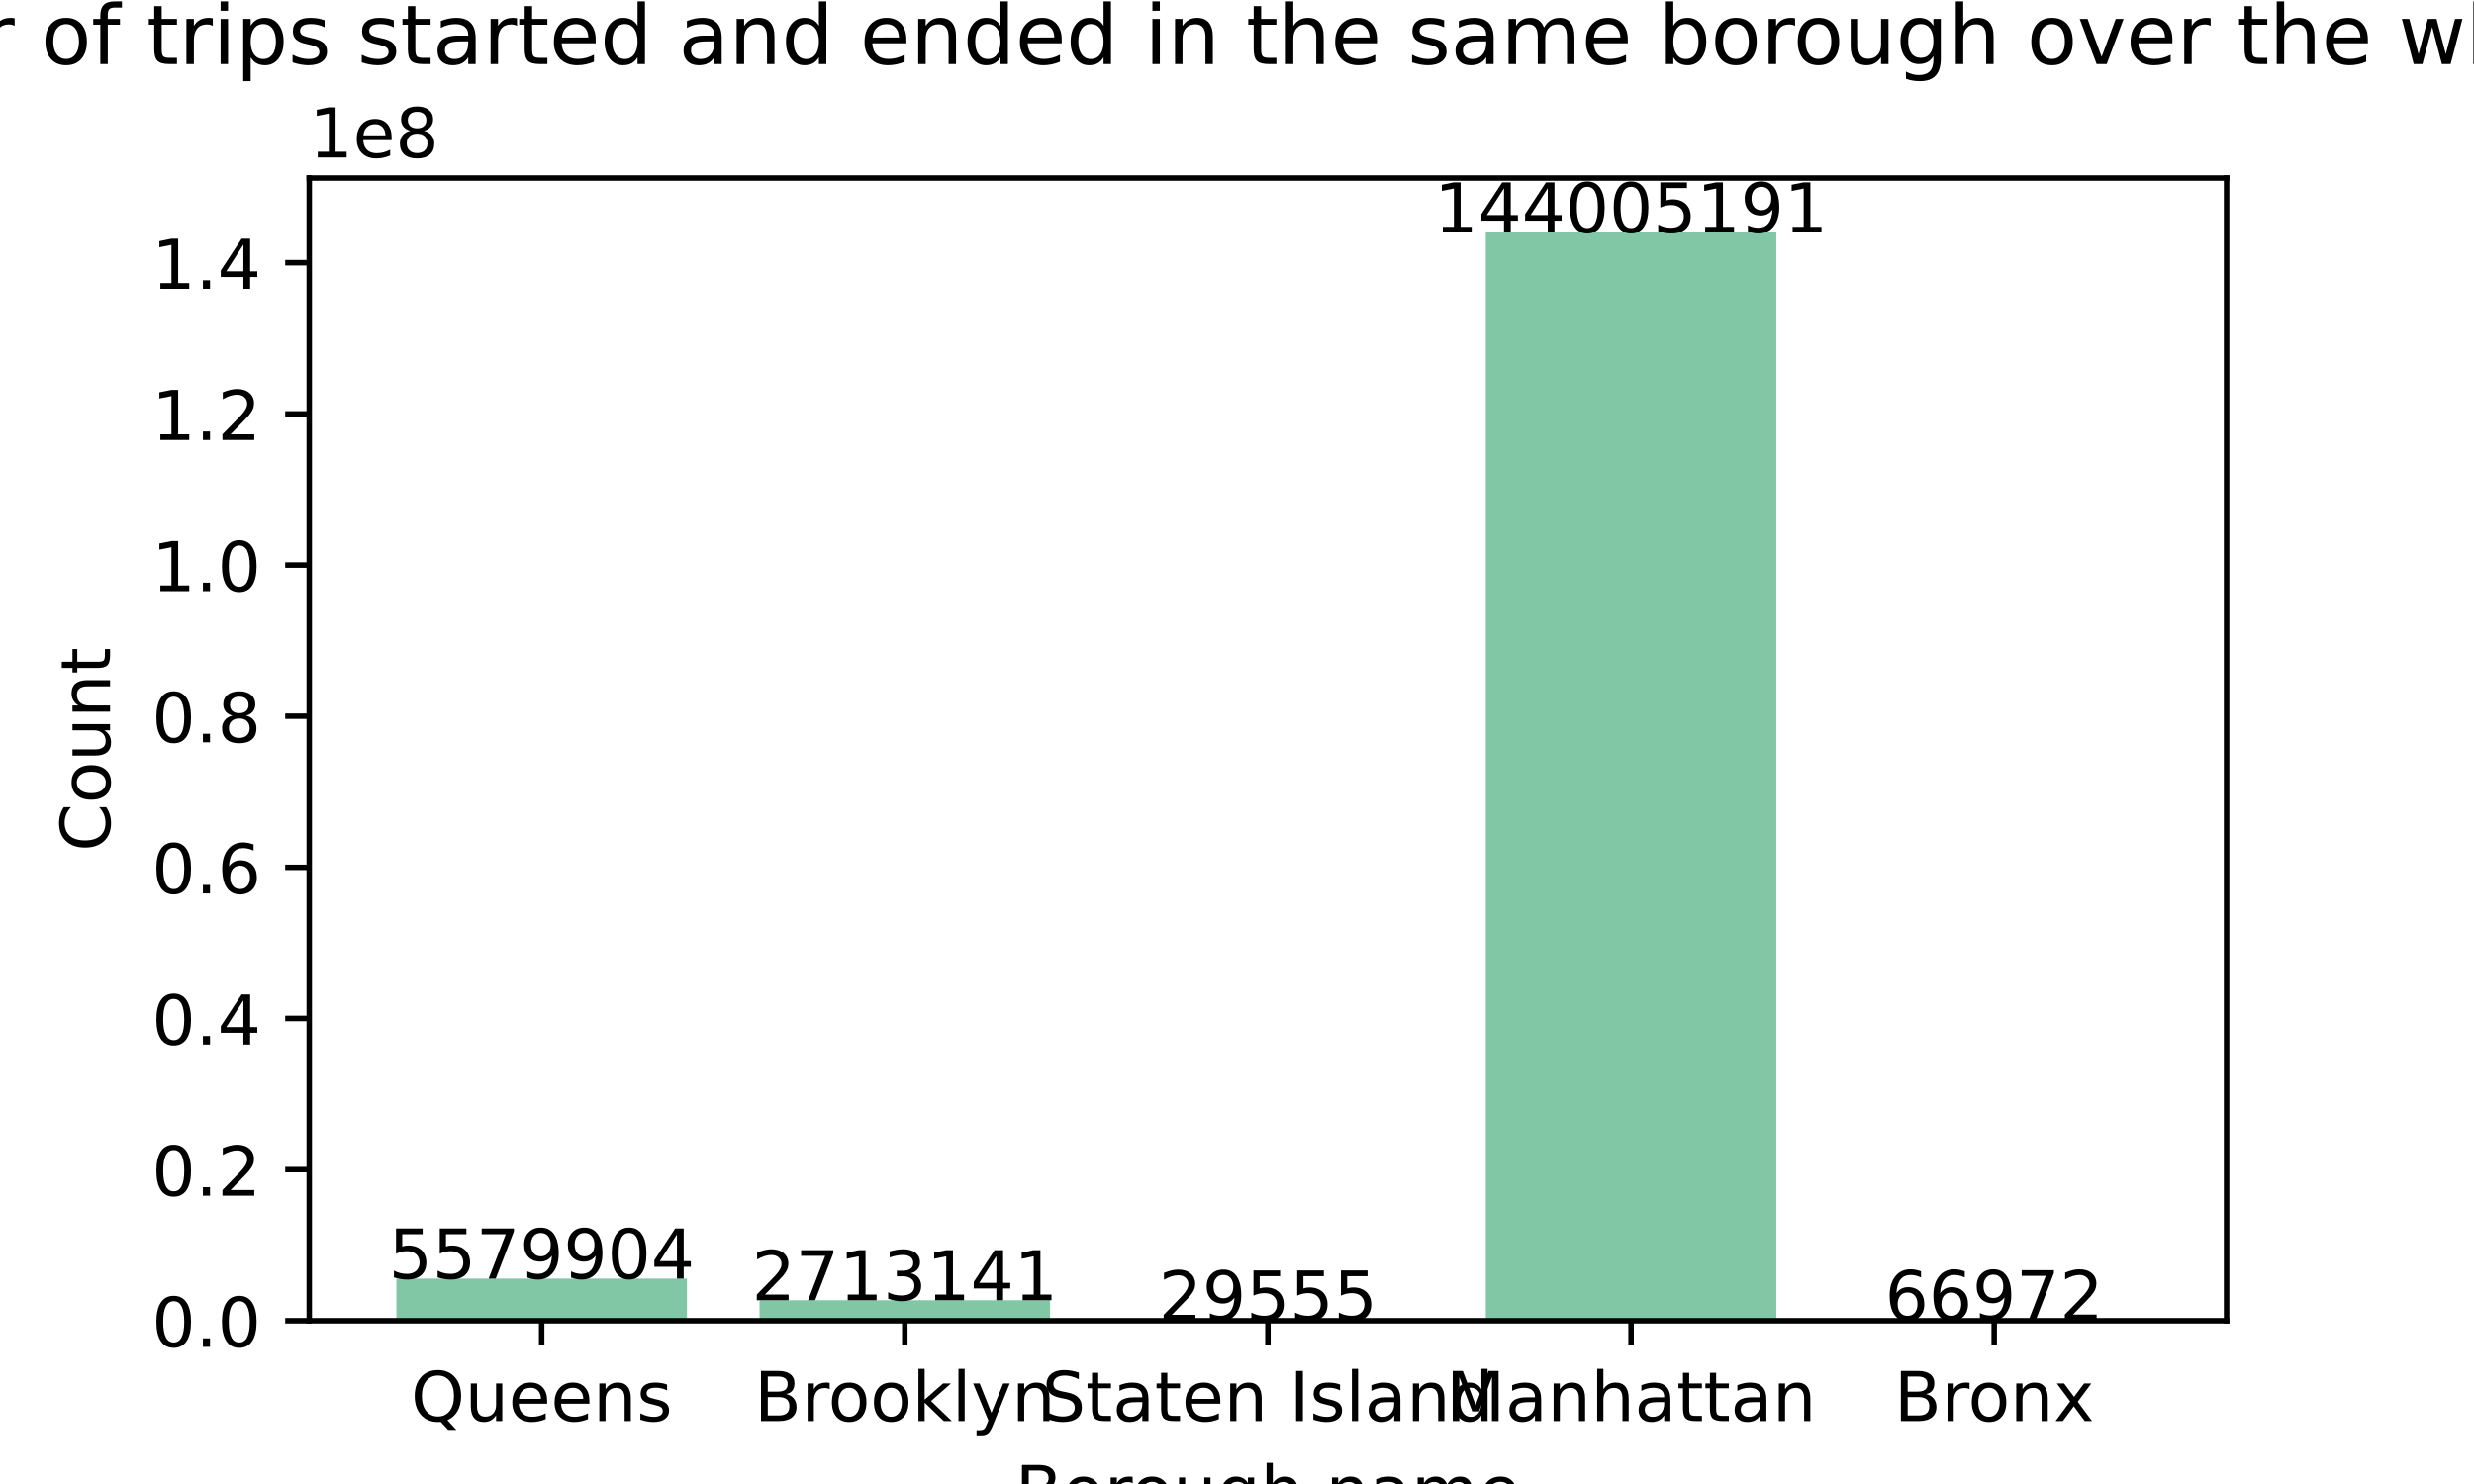
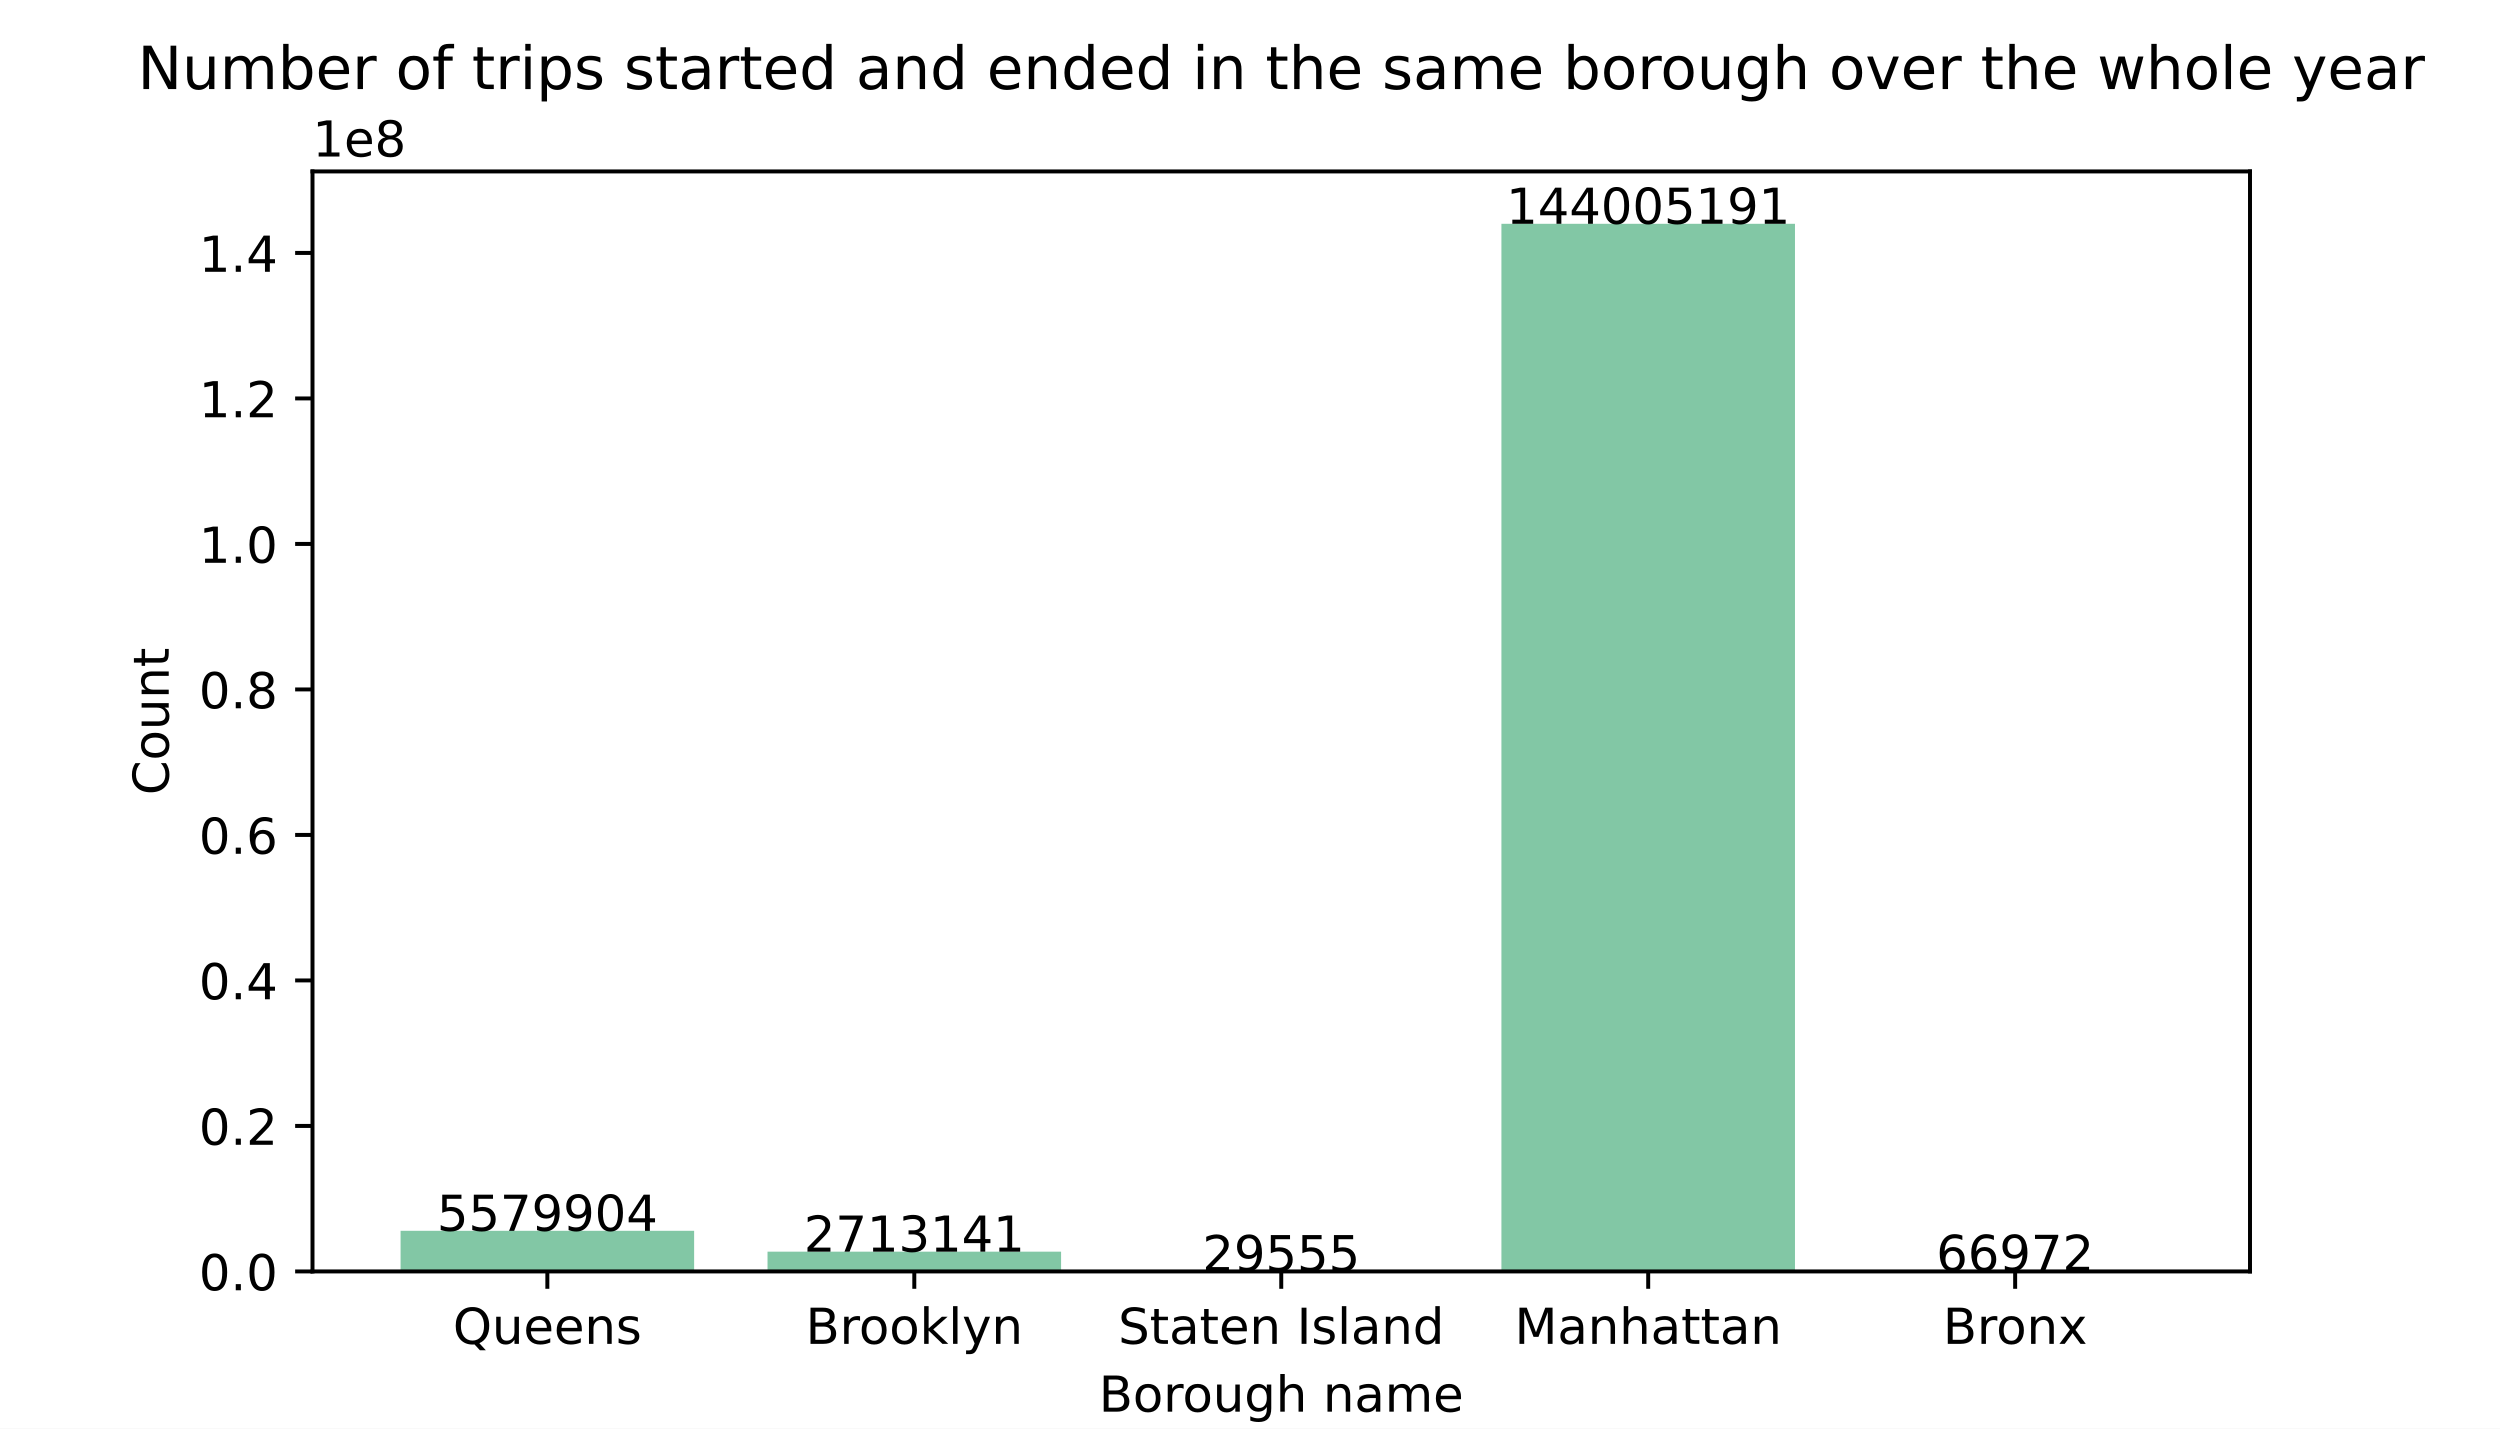
- <svg xmlns="http://www.w3.org/2000/svg" xmlns:xlink="http://www.w3.org/1999/xlink" width="360pt" height="216pt" viewBox="0 0 360 216" version="1.1">
+ <svg xmlns="http://www.w3.org/2000/svg" xmlns:xlink="http://www.w3.org/1999/xlink" width="504pt" height="288pt" viewBox="0 0 504 288" version="1.1">
  <defs>
    <style type="text/css">*{stroke-linejoin: round; stroke-linecap: butt}</style>
  </defs>
  <g id="figure_1">
    <g id="patch_1">
-       <path d="M 0 216  L 360 216  L 360 0  L 0 0  z " style="fill: #ffffff" />
+       <path d="M 0 288  L 504 288  L 504 0  L 0 0  z " style="fill: #ffffff" />
    </g>
    <g id="axes_1">
      <g id="patch_2">
-         <path d="M 45 192.24  L 324 192.24  L 324 25.92  L 45 25.92  z " style="fill: #ffffff" />
+         <path d="M 63 256.32  L 453.6 256.32  L 453.6 34.56  L 63 34.56  z " style="fill: #ffffff" />
      </g>
      <g id="patch_3">
-         <path d="M 57.682 192.24  L 99.955 192.24  L 99.955 186.102  L 57.682 186.102  z " clip-path="url(#pc50ab2773c)" style="fill: #82c7a5" />
+         <path d="M 80.755 256.32  L 139.936 256.32  L 139.936 248.136  L 80.755 248.136  z " clip-path="url(#p96ae7c8e3f)" style="fill: #82c7a5" />
      </g>
      <g id="patch_4">
-         <path d="M 110.523 192.24  L 152.795 192.24  L 152.795 189.256  L 110.523 189.256  z " clip-path="url(#pc50ab2773c)" style="fill: #82c7a5" />
+         <path d="M 154.732 256.32  L 213.914 256.32  L 213.914 252.341  L 154.732 252.341  z " clip-path="url(#p96ae7c8e3f)" style="fill: #82c7a5" />
      </g>
      <g id="patch_5">
-         <path d="M 163.364 192.24  L 205.636 192.24  L 205.636 192.207  L 163.364 192.207  z " clip-path="url(#pc50ab2773c)" style="fill: #82c7a5" />
+         <path d="M 228.709 256.32  L 287.891 256.32  L 287.891 256.277  L 228.709 256.277  z " clip-path="url(#p96ae7c8e3f)" style="fill: #82c7a5" />
      </g>
      <g id="patch_6">
-         <path d="M 216.205 192.24  L 258.477 192.24  L 258.477 33.84  L 216.205 33.84  z " clip-path="url(#pc50ab2773c)" style="fill: #82c7a5" />
+         <path d="M 302.686 256.32  L 361.868 256.32  L 361.868 45.12  L 302.686 45.12  z " clip-path="url(#p96ae7c8e3f)" style="fill: #82c7a5" />
      </g>
      <g id="patch_7">
-         <path d="M 269.045 192.24  L 311.318 192.24  L 311.318 192.166  L 269.045 192.166  z " clip-path="url(#pc50ab2773c)" style="fill: #82c7a5" />
+         <path d="M 376.664 256.32  L 435.845 256.32  L 435.845 256.222  L 376.664 256.222  z " clip-path="url(#p96ae7c8e3f)" style="fill: #82c7a5" />
      </g>
      <g id="matplotlib.axis_1">
        <g id="xtick_1">
          <g id="line2d_1">
            <defs>
-               <path id="mfd986c9c0a" d="M 0 0  L 0 3.5  " style="stroke: #000000; stroke-width: 0.8" />
+               <path id="m3a4cd427a6" d="M 0 0  L 0 3.5  " style="stroke: #000000; stroke-width: 0.8" />
            </defs>
            <g>
-               <use xlink:href="#mfd986c9c0a" x="78.818" y="192.24" style="stroke: #000000; stroke-width: 0.8" />
+               <use xlink:href="#m3a4cd427a6" x="110.345" y="256.32" style="stroke: #000000; stroke-width: 0.8" />
            </g>
          </g>
          <g id="text_1">
-             <g transform="translate(59.78693 206.8384) scale(0.1 -0.1)">
+             <g transform="translate(91.31421 270.9184) scale(0.1 -0.1)">
              <defs>
                <path id="DejaVuSans-51" d="M 2522 4238  Q 1834 4238 1429 3725  Q 1025 3213 1025 2328  Q 1025 1447 1429 934  Q 1834 422 2522 422  Q 3209 422 3611 934  Q 4013 1447 4013 2328  Q 4013 3213 3611 3725  Q 3209 4238 2522 4238  z M 3406 84  L 4238 -825  L 3475 -825  L 2784 -78  Q 2681 -84 2626 -87  Q 2572 -91 2522 -91  Q 1538 -91 948 567  Q 359 1225 359 2328  Q 359 3434 948 4092  Q 1538 4750 2522 4750  Q 3503 4750 4090 4092  Q 4678 3434 4678 2328  Q 4678 1516 4351 937  Q 4025 359 3406 84  z " transform="scale(0.015625)" />
                <path id="DejaVuSans-75" d="M 544 1381  L 544 3500  L 1119 3500  L 1119 1403  Q 1119 906 1312 657  Q 1506 409 1894 409  Q 2359 409 2629 706  Q 2900 1003 2900 1516  L 2900 3500  L 3475 3500  L 3475 0  L 2900 0  L 2900 538  Q 2691 219 2414 64  Q 2138 -91 1772 -91  Q 1169 -91 856 284  Q 544 659 544 1381  z M 1991 3584  L 1991 3584  z " transform="scale(0.015625)" />
                <path id="DejaVuSans-65" d="M 3597 1894  L 3597 1613  L 953 1613  Q 991 1019 1311 708  Q 1631 397 2203 397  Q 2534 397 2845 478  Q 3156 559 3463 722  L 3463 178  Q 3153 47 2828 -22  Q 2503 -91 2169 -91  Q 1331 -91 842 396  Q 353 884 353 1716  Q 353 2575 817 3079  Q 1281 3584 2069 3584  Q 2775 3584 3186 3129  Q 3597 2675 3597 1894  z M 3022 2063  Q 3016 2534 2758 2815  Q 2500 3097 2075 3097  Q 1594 3097 1305 2825  Q 1016 2553 972 2059  L 3022 2063  z " transform="scale(0.015625)" />
                <path id="DejaVuSans-6e" d="M 3513 2113  L 3513 0  L 2938 0  L 2938 2094  Q 2938 2591 2744 2837  Q 2550 3084 2163 3084  Q 1697 3084 1428 2787  Q 1159 2491 1159 1978  L 1159 0  L 581 0  L 581 3500  L 1159 3500  L 1159 2956  Q 1366 3272 1645 3428  Q 1925 3584 2291 3584  Q 2894 3584 3203 3211  Q 3513 2838 3513 2113  z " transform="scale(0.015625)" />
                <path id="DejaVuSans-73" d="M 2834 3397  L 2834 2853  Q 2591 2978 2328 3040  Q 2066 3103 1784 3103  Q 1356 3103 1142 2972  Q 928 2841 928 2578  Q 928 2378 1081 2264  Q 1234 2150 1697 2047  L 1894 2003  Q 2506 1872 2764 1633  Q 3022 1394 3022 966  Q 3022 478 2636 193  Q 2250 -91 1575 -91  Q 1294 -91 989 -36  Q 684 19 347 128  L 347 722  Q 666 556 975 473  Q 1284 391 1588 391  Q 1994 391 2212 530  Q 2431 669 2431 922  Q 2431 1156 2273 1281  Q 2116 1406 1581 1522  L 1381 1569  Q 847 1681 609 1914  Q 372 2147 372 2553  Q 372 3047 722 3315  Q 1072 3584 1716 3584  Q 2034 3584 2315 3537  Q 2597 3491 2834 3397  z " transform="scale(0.015625)" />
              </defs>
              <use xlink:href="#DejaVuSans-51" />
              <use xlink:href="#DejaVuSans-75" x="78.711" />
              <use xlink:href="#DejaVuSans-65" x="142.09" />
              <use xlink:href="#DejaVuSans-65" x="203.613" />
              <use xlink:href="#DejaVuSans-6e" x="265.137" />
              <use xlink:href="#DejaVuSans-73" x="328.516" />
            </g>
          </g>
        </g>
        <g id="xtick_2">
          <g id="line2d_2">
            <g>
-               <use xlink:href="#mfd986c9c0a" x="131.659" y="192.24" style="stroke: #000000; stroke-width: 0.8" />
+               <use xlink:href="#m3a4cd427a6" x="184.323" y="256.32" style="stroke: #000000; stroke-width: 0.8" />
            </g>
          </g>
          <g id="text_2">
-             <g transform="translate(109.7544 206.8384) scale(0.1 -0.1)">
+             <g transform="translate(162.418 270.9184) scale(0.1 -0.1)">
              <defs>
                <path id="DejaVuSans-42" d="M 1259 2228  L 1259 519  L 2272 519  Q 2781 519 3026 730  Q 3272 941 3272 1375  Q 3272 1813 3026 2020  Q 2781 2228 2272 2228  L 1259 2228  z M 1259 4147  L 1259 2741  L 2194 2741  Q 2656 2741 2882 2914  Q 3109 3088 3109 3444  Q 3109 3797 2882 3972  Q 2656 4147 2194 4147  L 1259 4147  z M 628 4666  L 2241 4666  Q 2963 4666 3353 4366  Q 3744 4066 3744 3513  Q 3744 3084 3544 2831  Q 3344 2578 2956 2516  Q 3422 2416 3680 2098  Q 3938 1781 3938 1306  Q 3938 681 3513 340  Q 3088 0 2303 0  L 628 0  L 628 4666  z " transform="scale(0.015625)" />
                <path id="DejaVuSans-72" d="M 2631 2963  Q 2534 3019 2420 3045  Q 2306 3072 2169 3072  Q 1681 3072 1420 2755  Q 1159 2438 1159 1844  L 1159 0  L 581 0  L 581 3500  L 1159 3500  L 1159 2956  Q 1341 3275 1631 3429  Q 1922 3584 2338 3584  Q 2397 3584 2469 3576  Q 2541 3569 2628 3553  L 2631 2963  z " transform="scale(0.015625)" />
                <path id="DejaVuSans-6f" d="M 1959 3097  Q 1497 3097 1228 2736  Q 959 2375 959 1747  Q 959 1119 1226 758  Q 1494 397 1959 397  Q 2419 397 2687 759  Q 2956 1122 2956 1747  Q 2956 2369 2687 2733  Q 2419 3097 1959 3097  z M 1959 3584  Q 2709 3584 3137 3096  Q 3566 2609 3566 1747  Q 3566 888 3137 398  Q 2709 -91 1959 -91  Q 1206 -91 779 398  Q 353 888 353 1747  Q 353 2609 779 3096  Q 1206 3584 1959 3584  z " transform="scale(0.015625)" />
                <path id="DejaVuSans-6b" d="M 581 4863  L 1159 4863  L 1159 1991  L 2875 3500  L 3609 3500  L 1753 1863  L 3688 0  L 2938 0  L 1159 1709  L 1159 0  L 581 0  L 581 4863  z " transform="scale(0.015625)" />
                <path id="DejaVuSans-6c" d="M 603 4863  L 1178 4863  L 1178 0  L 603 0  L 603 4863  z " transform="scale(0.015625)" />
                <path id="DejaVuSans-79" d="M 2059 -325  Q 1816 -950 1584 -1140  Q 1353 -1331 966 -1331  L 506 -1331  L 506 -850  L 844 -850  Q 1081 -850 1212 -737  Q 1344 -625 1503 -206  L 1606 56  L 191 3500  L 800 3500  L 1894 763  L 2988 3500  L 3597 3500  L 2059 -325  z " transform="scale(0.015625)" />
              </defs>
              <use xlink:href="#DejaVuSans-42" />
              <use xlink:href="#DejaVuSans-72" x="68.604" />
              <use xlink:href="#DejaVuSans-6f" x="107.467" />
              <use xlink:href="#DejaVuSans-6f" x="168.648" />
              <use xlink:href="#DejaVuSans-6b" x="229.83" />
              <use xlink:href="#DejaVuSans-6c" x="287.74" />
              <use xlink:href="#DejaVuSans-79" x="315.523" />
              <use xlink:href="#DejaVuSans-6e" x="374.703" />
            </g>
          </g>
        </g>
        <g id="xtick_3">
          <g id="line2d_3">
            <g>
-               <use xlink:href="#mfd986c9c0a" x="184.5" y="192.24" style="stroke: #000000; stroke-width: 0.8" />
+               <use xlink:href="#m3a4cd427a6" x="258.3" y="256.32" style="stroke: #000000; stroke-width: 0.8" />
            </g>
          </g>
          <g id="text_3">
-             <g transform="translate(151.6312 206.8384) scale(0.1 -0.1)">
+             <g transform="translate(225.4313 270.9184) scale(0.1 -0.1)">
              <defs>
                <path id="DejaVuSans-53" d="M 3425 4513  L 3425 3897  Q 3066 4069 2747 4153  Q 2428 4238 2131 4238  Q 1616 4238 1336 4038  Q 1056 3838 1056 3469  Q 1056 3159 1242 3001  Q 1428 2844 1947 2747  L 2328 2669  Q 3034 2534 3370 2195  Q 3706 1856 3706 1288  Q 3706 609 3251 259  Q 2797 -91 1919 -91  Q 1588 -91 1214 -16  Q 841 59 441 206  L 441 856  Q 825 641 1194 531  Q 1563 422 1919 422  Q 2459 422 2753 634  Q 3047 847 3047 1241  Q 3047 1584 2836 1778  Q 2625 1972 2144 2069  L 1759 2144  Q 1053 2284 737 2584  Q 422 2884 422 3419  Q 422 4038 858 4394  Q 1294 4750 2059 4750  Q 2388 4750 2728 4690  Q 3069 4631 3425 4513  z " transform="scale(0.015625)" />
                <path id="DejaVuSans-74" d="M 1172 4494  L 1172 3500  L 2356 3500  L 2356 3053  L 1172 3053  L 1172 1153  Q 1172 725 1289 603  Q 1406 481 1766 481  L 2356 481  L 2356 0  L 1766 0  Q 1100 0 847 248  Q 594 497 594 1153  L 594 3053  L 172 3053  L 172 3500  L 594 3500  L 594 4494  L 1172 4494  z " transform="scale(0.015625)" />
                <path id="DejaVuSans-61" d="M 2194 1759  Q 1497 1759 1228 1600  Q 959 1441 959 1056  Q 959 750 1161 570  Q 1363 391 1709 391  Q 2188 391 2477 730  Q 2766 1069 2766 1631  L 2766 1759  L 2194 1759  z M 3341 1997  L 3341 0  L 2766 0  L 2766 531  Q 2569 213 2275 61  Q 1981 -91 1556 -91  Q 1019 -91 701 211  Q 384 513 384 1019  Q 384 1609 779 1909  Q 1175 2209 1959 2209  L 2766 2209  L 2766 2266  Q 2766 2663 2505 2880  Q 2244 3097 1772 3097  Q 1472 3097 1187 3025  Q 903 2953 641 2809  L 641 3341  Q 956 3463 1253 3523  Q 1550 3584 1831 3584  Q 2591 3584 2966 3190  Q 3341 2797 3341 1997  z " transform="scale(0.015625)" />
                <path id="DejaVuSans-20" transform="scale(0.015625)" />
                <path id="DejaVuSans-49" d="M 628 4666  L 1259 4666  L 1259 0  L 628 0  L 628 4666  z " transform="scale(0.015625)" />
                <path id="DejaVuSans-64" d="M 2906 2969  L 2906 4863  L 3481 4863  L 3481 0  L 2906 0  L 2906 525  Q 2725 213 2448 61  Q 2172 -91 1784 -91  Q 1150 -91 751 415  Q 353 922 353 1747  Q 353 2572 751 3078  Q 1150 3584 1784 3584  Q 2172 3584 2448 3432  Q 2725 3281 2906 2969  z M 947 1747  Q 947 1113 1208 752  Q 1469 391 1925 391  Q 2381 391 2643 752  Q 2906 1113 2906 1747  Q 2906 2381 2643 2742  Q 2381 3103 1925 3103  Q 1469 3103 1208 2742  Q 947 2381 947 1747  z " transform="scale(0.015625)" />
              </defs>
              <use xlink:href="#DejaVuSans-53" />
              <use xlink:href="#DejaVuSans-74" x="63.477" />
              <use xlink:href="#DejaVuSans-61" x="102.686" />
              <use xlink:href="#DejaVuSans-74" x="163.965" />
              <use xlink:href="#DejaVuSans-65" x="203.174" />
              <use xlink:href="#DejaVuSans-6e" x="264.697" />
              <use xlink:href="#DejaVuSans-20" x="328.076" />
              <use xlink:href="#DejaVuSans-49" x="359.863" />
              <use xlink:href="#DejaVuSans-73" x="389.355" />
              <use xlink:href="#DejaVuSans-6c" x="441.455" />
              <use xlink:href="#DejaVuSans-61" x="469.238" />
              <use xlink:href="#DejaVuSans-6e" x="530.518" />
              <use xlink:href="#DejaVuSans-64" x="593.896" />
            </g>
          </g>
        </g>
        <g id="xtick_4">
          <g id="line2d_4">
            <g>
-               <use xlink:href="#mfd986c9c0a" x="237.341" y="192.24" style="stroke: #000000; stroke-width: 0.8" />
+               <use xlink:href="#m3a4cd427a6" x="332.277" y="256.32" style="stroke: #000000; stroke-width: 0.8" />
            </g>
          </g>
          <g id="text_4">
-             <g transform="translate(210.4081 206.8384) scale(0.1 -0.1)">
+             <g transform="translate(305.3445 270.9184) scale(0.1 -0.1)">
              <defs>
                <path id="DejaVuSans-4d" d="M 628 4666  L 1569 4666  L 2759 1491  L 3956 4666  L 4897 4666  L 4897 0  L 4281 0  L 4281 4097  L 3078 897  L 2444 897  L 1241 4097  L 1241 0  L 628 0  L 628 4666  z " transform="scale(0.015625)" />
                <path id="DejaVuSans-68" d="M 3513 2113  L 3513 0  L 2938 0  L 2938 2094  Q 2938 2591 2744 2837  Q 2550 3084 2163 3084  Q 1697 3084 1428 2787  Q 1159 2491 1159 1978  L 1159 0  L 581 0  L 581 4863  L 1159 4863  L 1159 2956  Q 1366 3272 1645 3428  Q 1925 3584 2291 3584  Q 2894 3584 3203 3211  Q 3513 2838 3513 2113  z " transform="scale(0.015625)" />
              </defs>
              <use xlink:href="#DejaVuSans-4d" />
              <use xlink:href="#DejaVuSans-61" x="86.279" />
              <use xlink:href="#DejaVuSans-6e" x="147.559" />
              <use xlink:href="#DejaVuSans-68" x="210.938" />
              <use xlink:href="#DejaVuSans-61" x="274.316" />
              <use xlink:href="#DejaVuSans-74" x="335.596" />
              <use xlink:href="#DejaVuSans-74" x="374.805" />
              <use xlink:href="#DejaVuSans-61" x="414.014" />
              <use xlink:href="#DejaVuSans-6e" x="475.293" />
            </g>
          </g>
        </g>
        <g id="xtick_5">
          <g id="line2d_5">
            <g>
-               <use xlink:href="#mfd986c9c0a" x="290.182" y="192.24" style="stroke: #000000; stroke-width: 0.8" />
+               <use xlink:href="#m3a4cd427a6" x="406.255" y="256.32" style="stroke: #000000; stroke-width: 0.8" />
            </g>
          </g>
          <g id="text_5">
-             <g transform="translate(275.6209 206.8384) scale(0.1 -0.1)">
+             <g transform="translate(391.6936 270.9184) scale(0.1 -0.1)">
              <defs>
                <path id="DejaVuSans-78" d="M 3513 3500  L 2247 1797  L 3578 0  L 2900 0  L 1881 1375  L 863 0  L 184 0  L 1544 1831  L 300 3500  L 978 3500  L 1906 2253  L 2834 3500  L 3513 3500  z " transform="scale(0.015625)" />
              </defs>
              <use xlink:href="#DejaVuSans-42" />
              <use xlink:href="#DejaVuSans-72" x="68.604" />
              <use xlink:href="#DejaVuSans-6f" x="107.467" />
              <use xlink:href="#DejaVuSans-6e" x="168.648" />
              <use xlink:href="#DejaVuSans-78" x="232.027" />
            </g>
          </g>
        </g>
        <g id="text_6">
-           <g transform="translate(147.7273 220.5166) scale(0.1 -0.1)">
+           <g transform="translate(221.5273 284.5966) scale(0.1 -0.1)">
            <defs>
              <path id="DejaVuSans-67" d="M 2906 1791  Q 2906 2416 2648 2759  Q 2391 3103 1925 3103  Q 1463 3103 1205 2759  Q 947 2416 947 1791  Q 947 1169 1205 825  Q 1463 481 1925 481  Q 2391 481 2648 825  Q 2906 1169 2906 1791  z M 3481 434  Q 3481 -459 3084 -895  Q 2688 -1331 1869 -1331  Q 1566 -1331 1297 -1286  Q 1028 -1241 775 -1147  L 775 -588  Q 1028 -725 1275 -790  Q 1522 -856 1778 -856  Q 2344 -856 2625 -561  Q 2906 -266 2906 331  L 2906 616  Q 2728 306 2450 153  Q 2172 0 1784 0  Q 1141 0 747 490  Q 353 981 353 1791  Q 353 2603 747 3093  Q 1141 3584 1784 3584  Q 2172 3584 2450 3431  Q 2728 3278 2906 2969  L 2906 3500  L 3481 3500  L 3481 434  z " transform="scale(0.015625)" />
              <path id="DejaVuSans-6d" d="M 3328 2828  Q 3544 3216 3844 3400  Q 4144 3584 4550 3584  Q 5097 3584 5394 3201  Q 5691 2819 5691 2113  L 5691 0  L 5113 0  L 5113 2094  Q 5113 2597 4934 2840  Q 4756 3084 4391 3084  Q 3944 3084 3684 2787  Q 3425 2491 3425 1978  L 3425 0  L 2847 0  L 2847 2094  Q 2847 2600 2669 2842  Q 2491 3084 2119 3084  Q 1678 3084 1418 2786  Q 1159 2488 1159 1978  L 1159 0  L 581 0  L 581 3500  L 1159 3500  L 1159 2956  Q 1356 3278 1631 3431  Q 1906 3584 2284 3584  Q 2666 3584 2933 3390  Q 3200 3197 3328 2828  z " transform="scale(0.015625)" />
            </defs>
            <use xlink:href="#DejaVuSans-42" />
            <use xlink:href="#DejaVuSans-6f" x="68.604" />
            <use xlink:href="#DejaVuSans-72" x="129.785" />
            <use xlink:href="#DejaVuSans-6f" x="168.648" />
            <use xlink:href="#DejaVuSans-75" x="229.83" />
            <use xlink:href="#DejaVuSans-67" x="293.209" />
            <use xlink:href="#DejaVuSans-68" x="356.686" />
            <use xlink:href="#DejaVuSans-20" x="420.064" />
            <use xlink:href="#DejaVuSans-6e" x="451.852" />
            <use xlink:href="#DejaVuSans-61" x="515.23" />
            <use xlink:href="#DejaVuSans-6d" x="576.51" />
            <use xlink:href="#DejaVuSans-65" x="673.922" />
          </g>
        </g>
      </g>
      <g id="matplotlib.axis_2">
        <g id="ytick_1">
          <g id="line2d_6">
            <defs>
-               <path id="ma2fce0fa28" d="M 0 0  L -3.5 0  " style="stroke: #000000; stroke-width: 0.8" />
+               <path id="ma21dfbff0c" d="M 0 0  L -3.5 0  " style="stroke: #000000; stroke-width: 0.8" />
            </defs>
            <g>
-               <use xlink:href="#ma2fce0fa28" x="45" y="192.24" style="stroke: #000000; stroke-width: 0.8" />
+               <use xlink:href="#ma21dfbff0c" x="63" y="256.32" style="stroke: #000000; stroke-width: 0.8" />
            </g>
          </g>
          <g id="text_7">
-             <g transform="translate(22.09688 196.0392) scale(0.1 -0.1)">
+             <g transform="translate(40.09687 260.1192) scale(0.1 -0.1)">
              <defs>
                <path id="DejaVuSans-30" d="M 2034 4250  Q 1547 4250 1301 3770  Q 1056 3291 1056 2328  Q 1056 1369 1301 889  Q 1547 409 2034 409  Q 2525 409 2770 889  Q 3016 1369 3016 2328  Q 3016 3291 2770 3770  Q 2525 4250 2034 4250  z M 2034 4750  Q 2819 4750 3233 4129  Q 3647 3509 3647 2328  Q 3647 1150 3233 529  Q 2819 -91 2034 -91  Q 1250 -91 836 529  Q 422 1150 422 2328  Q 422 3509 836 4129  Q 1250 4750 2034 4750  z " transform="scale(0.015625)" />
                <path id="DejaVuSans-2e" d="M 684 794  L 1344 794  L 1344 0  L 684 0  L 684 794  z " transform="scale(0.015625)" />
              </defs>
              <use xlink:href="#DejaVuSans-30" />
              <use xlink:href="#DejaVuSans-2e" x="63.623" />
              <use xlink:href="#DejaVuSans-30" x="95.41" />
            </g>
          </g>
        </g>
        <g id="ytick_2">
          <g id="line2d_7">
            <g>
-               <use xlink:href="#ma2fce0fa28" x="45" y="170.241" style="stroke: #000000; stroke-width: 0.8" />
+               <use xlink:href="#ma21dfbff0c" x="63" y="226.988" style="stroke: #000000; stroke-width: 0.8" />
            </g>
          </g>
          <g id="text_8">
-             <g transform="translate(22.09688 174.04) scale(0.1 -0.1)">
+             <g transform="translate(40.09687 230.7869) scale(0.1 -0.1)">
              <defs>
                <path id="DejaVuSans-32" d="M 1228 531  L 3431 531  L 3431 0  L 469 0  L 469 531  Q 828 903 1448 1529  Q 2069 2156 2228 2338  Q 2531 2678 2651 2914  Q 2772 3150 2772 3378  Q 2772 3750 2511 3984  Q 2250 4219 1831 4219  Q 1534 4219 1204 4116  Q 875 4013 500 3803  L 500 4441  Q 881 4594 1212 4672  Q 1544 4750 1819 4750  Q 2544 4750 2975 4387  Q 3406 4025 3406 3419  Q 3406 3131 3298 2873  Q 3191 2616 2906 2266  Q 2828 2175 2409 1742  Q 1991 1309 1228 531  z " transform="scale(0.015625)" />
              </defs>
              <use xlink:href="#DejaVuSans-30" />
              <use xlink:href="#DejaVuSans-2e" x="63.623" />
              <use xlink:href="#DejaVuSans-32" x="95.41" />
            </g>
          </g>
        </g>
        <g id="ytick_3">
          <g id="line2d_8">
            <g>
-               <use xlink:href="#ma2fce0fa28" x="45" y="148.242" style="stroke: #000000; stroke-width: 0.8" />
+               <use xlink:href="#ma21dfbff0c" x="63" y="197.655" style="stroke: #000000; stroke-width: 0.8" />
            </g>
          </g>
          <g id="text_9">
-             <g transform="translate(22.09688 152.0408) scale(0.1 -0.1)">
+             <g transform="translate(40.09687 201.4547) scale(0.1 -0.1)">
              <defs>
                <path id="DejaVuSans-34" d="M 2419 4116  L 825 1625  L 2419 1625  L 2419 4116  z M 2253 4666  L 3047 4666  L 3047 1625  L 3713 1625  L 3713 1100  L 3047 1100  L 3047 0  L 2419 0  L 2419 1100  L 313 1100  L 313 1709  L 2253 4666  z " transform="scale(0.015625)" />
              </defs>
              <use xlink:href="#DejaVuSans-30" />
              <use xlink:href="#DejaVuSans-2e" x="63.623" />
              <use xlink:href="#DejaVuSans-34" x="95.41" />
            </g>
          </g>
        </g>
        <g id="ytick_4">
          <g id="line2d_9">
            <g>
-               <use xlink:href="#ma2fce0fa28" x="45" y="126.242" style="stroke: #000000; stroke-width: 0.8" />
+               <use xlink:href="#ma21dfbff0c" x="63" y="168.323" style="stroke: #000000; stroke-width: 0.8" />
            </g>
          </g>
          <g id="text_10">
-             <g transform="translate(22.09688 130.0416) scale(0.1 -0.1)">
+             <g transform="translate(40.09687 172.1224) scale(0.1 -0.1)">
              <defs>
                <path id="DejaVuSans-36" d="M 2113 2584  Q 1688 2584 1439 2293  Q 1191 2003 1191 1497  Q 1191 994 1439 701  Q 1688 409 2113 409  Q 2538 409 2786 701  Q 3034 994 3034 1497  Q 3034 2003 2786 2293  Q 2538 2584 2113 2584  z M 3366 4563  L 3366 3988  Q 3128 4100 2886 4159  Q 2644 4219 2406 4219  Q 1781 4219 1451 3797  Q 1122 3375 1075 2522  Q 1259 2794 1537 2939  Q 1816 3084 2150 3084  Q 2853 3084 3261 2657  Q 3669 2231 3669 1497  Q 3669 778 3244 343  Q 2819 -91 2113 -91  Q 1303 -91 875 529  Q 447 1150 447 2328  Q 447 3434 972 4092  Q 1497 4750 2381 4750  Q 2619 4750 2861 4703  Q 3103 4656 3366 4563  z " transform="scale(0.015625)" />
              </defs>
              <use xlink:href="#DejaVuSans-30" />
              <use xlink:href="#DejaVuSans-2e" x="63.623" />
              <use xlink:href="#DejaVuSans-36" x="95.41" />
            </g>
          </g>
        </g>
        <g id="ytick_5">
          <g id="line2d_10">
            <g>
-               <use xlink:href="#ma2fce0fa28" x="45" y="104.243" style="stroke: #000000; stroke-width: 0.8" />
+               <use xlink:href="#ma21dfbff0c" x="63" y="138.991" style="stroke: #000000; stroke-width: 0.8" />
            </g>
          </g>
          <g id="text_11">
-             <g transform="translate(22.09688 108.0424) scale(0.1 -0.1)">
+             <g transform="translate(40.09687 142.7901) scale(0.1 -0.1)">
              <defs>
                <path id="DejaVuSans-38" d="M 2034 2216  Q 1584 2216 1326 1975  Q 1069 1734 1069 1313  Q 1069 891 1326 650  Q 1584 409 2034 409  Q 2484 409 2743 651  Q 3003 894 3003 1313  Q 3003 1734 2745 1975  Q 2488 2216 2034 2216  z M 1403 2484  Q 997 2584 770 2862  Q 544 3141 544 3541  Q 544 4100 942 4425  Q 1341 4750 2034 4750  Q 2731 4750 3128 4425  Q 3525 4100 3525 3541  Q 3525 3141 3298 2862  Q 3072 2584 2669 2484  Q 3125 2378 3379 2068  Q 3634 1759 3634 1313  Q 3634 634 3220 271  Q 2806 -91 2034 -91  Q 1263 -91 848 271  Q 434 634 434 1313  Q 434 1759 690 2068  Q 947 2378 1403 2484  z M 1172 3481  Q 1172 3119 1398 2916  Q 1625 2713 2034 2713  Q 2441 2713 2670 2916  Q 2900 3119 2900 3481  Q 2900 3844 2670 4047  Q 2441 4250 2034 4250  Q 1625 4250 1398 4047  Q 1172 3844 1172 3481  z " transform="scale(0.015625)" />
              </defs>
              <use xlink:href="#DejaVuSans-30" />
              <use xlink:href="#DejaVuSans-2e" x="63.623" />
              <use xlink:href="#DejaVuSans-38" x="95.41" />
            </g>
          </g>
        </g>
        <g id="ytick_6">
          <g id="line2d_11">
            <g>
-               <use xlink:href="#ma2fce0fa28" x="45" y="82.244" style="stroke: #000000; stroke-width: 0.8" />
+               <use xlink:href="#ma21dfbff0c" x="63" y="109.659" style="stroke: #000000; stroke-width: 0.8" />
            </g>
          </g>
          <g id="text_12">
-             <g transform="translate(22.09688 86.04318) scale(0.1 -0.1)">
+             <g transform="translate(40.09687 113.4578) scale(0.1 -0.1)">
              <defs>
                <path id="DejaVuSans-31" d="M 794 531  L 1825 531  L 1825 4091  L 703 3866  L 703 4441  L 1819 4666  L 2450 4666  L 2450 531  L 3481 531  L 3481 0  L 794 0  L 794 531  z " transform="scale(0.015625)" />
              </defs>
              <use xlink:href="#DejaVuSans-31" />
              <use xlink:href="#DejaVuSans-2e" x="63.623" />
              <use xlink:href="#DejaVuSans-30" x="95.41" />
            </g>
          </g>
        </g>
        <g id="ytick_7">
          <g id="line2d_12">
            <g>
-               <use xlink:href="#ma2fce0fa28" x="45" y="60.245" style="stroke: #000000; stroke-width: 0.8" />
+               <use xlink:href="#ma21dfbff0c" x="63" y="80.326" style="stroke: #000000; stroke-width: 0.8" />
            </g>
          </g>
          <g id="text_13">
-             <g transform="translate(22.09688 64.04398) scale(0.1 -0.1)">
+             <g transform="translate(40.09687 84.12556) scale(0.1 -0.1)">
              <use xlink:href="#DejaVuSans-31" />
              <use xlink:href="#DejaVuSans-2e" x="63.623" />
              <use xlink:href="#DejaVuSans-32" x="95.41" />
            </g>
          </g>
        </g>
        <g id="ytick_8">
          <g id="line2d_13">
            <g>
-               <use xlink:href="#ma2fce0fa28" x="45" y="38.246" style="stroke: #000000; stroke-width: 0.8" />
+               <use xlink:href="#ma21dfbff0c" x="63" y="50.994" style="stroke: #000000; stroke-width: 0.8" />
            </g>
          </g>
          <g id="text_14">
-             <g transform="translate(22.09688 42.04477) scale(0.1 -0.1)">
+             <g transform="translate(40.09687 54.79329) scale(0.1 -0.1)">
              <use xlink:href="#DejaVuSans-31" />
              <use xlink:href="#DejaVuSans-2e" x="63.623" />
              <use xlink:href="#DejaVuSans-34" x="95.41" />
            </g>
          </g>
        </g>
        <g id="text_15">
-           <g transform="translate(16.01719 123.9284) rotate(-90) scale(0.1 -0.1)">
+           <g transform="translate(34.01719 160.2884) rotate(-90) scale(0.1 -0.1)">
            <defs>
              <path id="DejaVuSans-43" d="M 4122 4306  L 4122 3641  Q 3803 3938 3442 4084  Q 3081 4231 2675 4231  Q 1875 4231 1450 3742  Q 1025 3253 1025 2328  Q 1025 1406 1450 917  Q 1875 428 2675 428  Q 3081 428 3442 575  Q 3803 722 4122 1019  L 4122 359  Q 3791 134 3420 21  Q 3050 -91 2638 -91  Q 1578 -91 968 557  Q 359 1206 359 2328  Q 359 3453 968 4101  Q 1578 4750 2638 4750  Q 3056 4750 3426 4639  Q 3797 4528 4122 4306  z " transform="scale(0.015625)" />
            </defs>
            <use xlink:href="#DejaVuSans-43" />
            <use xlink:href="#DejaVuSans-6f" x="69.824" />
            <use xlink:href="#DejaVuSans-75" x="131.006" />
            <use xlink:href="#DejaVuSans-6e" x="194.385" />
            <use xlink:href="#DejaVuSans-74" x="257.764" />
          </g>
        </g>
        <g id="text_16">
-           <g transform="translate(45 22.92) scale(0.1 -0.1)">
+           <g transform="translate(63 31.56) scale(0.1 -0.1)">
            <use xlink:href="#DejaVuSans-31" />
            <use xlink:href="#DejaVuSans-65" x="63.623" />
            <use xlink:href="#DejaVuSans-38" x="125.146" />
          </g>
        </g>
      </g>
      <g id="patch_8">
-         <path d="M 45 192.24  L 45 25.92  " style="fill: none; stroke: #000000; stroke-width: 0.8; stroke-linejoin: miter; stroke-linecap: square" />
+         <path d="M 63 256.32  L 63 34.56  " style="fill: none; stroke: #000000; stroke-width: 0.8; stroke-linejoin: miter; stroke-linecap: square" />
      </g>
      <g id="patch_9">
-         <path d="M 324 192.24  L 324 25.92  " style="fill: none; stroke: #000000; stroke-width: 0.8; stroke-linejoin: miter; stroke-linecap: square" />
+         <path d="M 453.6 256.32  L 453.6 34.56  " style="fill: none; stroke: #000000; stroke-width: 0.8; stroke-linejoin: miter; stroke-linecap: square" />
      </g>
      <g id="patch_10">
-         <path d="M 45 192.24  L 324 192.24  " style="fill: none; stroke: #000000; stroke-width: 0.8; stroke-linejoin: miter; stroke-linecap: square" />
+         <path d="M 63 256.32  L 453.6 256.32  " style="fill: none; stroke: #000000; stroke-width: 0.8; stroke-linejoin: miter; stroke-linecap: square" />
      </g>
      <g id="patch_11">
-         <path d="M 45 25.92  L 324 25.92  " style="fill: none; stroke: #000000; stroke-width: 0.8; stroke-linejoin: miter; stroke-linecap: square" />
+         <path d="M 63 34.56  L 453.6 34.56  " style="fill: none; stroke: #000000; stroke-width: 0.8; stroke-linejoin: miter; stroke-linecap: square" />
      </g>
      <g id="text_17">
-         <g transform="translate(56.54943 186.1023) scale(0.1 -0.1)">
+         <g transform="translate(88.07671 248.1364) scale(0.1 -0.1)">
          <defs>
            <path id="DejaVuSans-35" d="M 691 4666  L 3169 4666  L 3169 4134  L 1269 4134  L 1269 2991  Q 1406 3038 1543 3061  Q 1681 3084 1819 3084  Q 2600 3084 3056 2656  Q 3513 2228 3513 1497  Q 3513 744 3044 326  Q 2575 -91 1722 -91  Q 1428 -91 1123 -41  Q 819 9 494 109  L 494 744  Q 775 591 1075 516  Q 1375 441 1709 441  Q 2250 441 2565 725  Q 2881 1009 2881 1497  Q 2881 1984 2565 2268  Q 2250 2553 1709 2553  Q 1456 2553 1204 2497  Q 953 2441 691 2322  L 691 4666  z " transform="scale(0.015625)" />
            <path id="DejaVuSans-37" d="M 525 4666  L 3525 4666  L 3525 4397  L 1831 0  L 1172 0  L 2766 4134  L 525 4134  L 525 4666  z " transform="scale(0.015625)" />
            <path id="DejaVuSans-39" d="M 703 97  L 703 672  Q 941 559 1184 500  Q 1428 441 1663 441  Q 2288 441 2617 861  Q 2947 1281 2994 2138  Q 2813 1869 2534 1725  Q 2256 1581 1919 1581  Q 1219 1581 811 2004  Q 403 2428 403 3163  Q 403 3881 828 4315  Q 1253 4750 1959 4750  Q 2769 4750 3195 4129  Q 3622 3509 3622 2328  Q 3622 1225 3098 567  Q 2575 -91 1691 -91  Q 1453 -91 1209 -44  Q 966 3 703 97  z M 1959 2075  Q 2384 2075 2632 2365  Q 2881 2656 2881 3163  Q 2881 3666 2632 3958  Q 2384 4250 1959 4250  Q 1534 4250 1286 3958  Q 1038 3666 1038 3163  Q 1038 2656 1286 2365  Q 1534 2075 1959 2075  z " transform="scale(0.015625)" />
          </defs>
          <use xlink:href="#DejaVuSans-35" />
          <use xlink:href="#DejaVuSans-35" x="63.623" />
          <use xlink:href="#DejaVuSans-37" x="127.246" />
          <use xlink:href="#DejaVuSans-39" x="190.869" />
          <use xlink:href="#DejaVuSans-39" x="254.492" />
          <use xlink:href="#DejaVuSans-30" x="318.115" />
          <use xlink:href="#DejaVuSans-34" x="381.738" />
        </g>
      </g>
      <g id="text_18">
-         <g transform="translate(109.3903 189.2557) scale(0.1 -0.1)">
+         <g transform="translate(162.054 252.3409) scale(0.1 -0.1)">
          <defs>
            <path id="DejaVuSans-33" d="M 2597 2516  Q 3050 2419 3304 2112  Q 3559 1806 3559 1356  Q 3559 666 3084 287  Q 2609 -91 1734 -91  Q 1441 -91 1130 -33  Q 819 25 488 141  L 488 750  Q 750 597 1062 519  Q 1375 441 1716 441  Q 2309 441 2620 675  Q 2931 909 2931 1356  Q 2931 1769 2642 2001  Q 2353 2234 1838 2234  L 1294 2234  L 1294 2753  L 1863 2753  Q 2328 2753 2575 2939  Q 2822 3125 2822 3475  Q 2822 3834 2567 4026  Q 2313 4219 1838 4219  Q 1578 4219 1281 4162  Q 984 4106 628 3988  L 628 4550  Q 988 4650 1302 4700  Q 1616 4750 1894 4750  Q 2613 4750 3031 4423  Q 3450 4097 3450 3541  Q 3450 3153 3228 2886  Q 3006 2619 2597 2516  z " transform="scale(0.015625)" />
          </defs>
          <use xlink:href="#DejaVuSans-32" />
          <use xlink:href="#DejaVuSans-37" x="63.623" />
          <use xlink:href="#DejaVuSans-31" x="127.246" />
          <use xlink:href="#DejaVuSans-33" x="190.869" />
          <use xlink:href="#DejaVuSans-31" x="254.492" />
          <use xlink:href="#DejaVuSans-34" x="318.115" />
          <use xlink:href="#DejaVuSans-31" x="381.738" />
        </g>
      </g>
      <g id="text_19">
-         <g transform="translate(168.5938 192.2075) scale(0.1 -0.1)">
+         <g transform="translate(242.3938 256.2767) scale(0.1 -0.1)">
          <use xlink:href="#DejaVuSans-32" />
          <use xlink:href="#DejaVuSans-39" x="63.623" />
          <use xlink:href="#DejaVuSans-35" x="127.246" />
          <use xlink:href="#DejaVuSans-35" x="190.869" />
          <use xlink:href="#DejaVuSans-35" x="254.492" />
        </g>
      </g>
      <g id="text_20">
-         <g transform="translate(208.7097 33.84) scale(0.1 -0.1)">
+         <g transform="translate(303.646 45.12) scale(0.1 -0.1)">
          <use xlink:href="#DejaVuSans-31" />
          <use xlink:href="#DejaVuSans-34" x="63.623" />
          <use xlink:href="#DejaVuSans-34" x="127.246" />
          <use xlink:href="#DejaVuSans-30" x="190.869" />
          <use xlink:href="#DejaVuSans-30" x="254.492" />
          <use xlink:href="#DejaVuSans-35" x="318.115" />
          <use xlink:href="#DejaVuSans-31" x="381.738" />
          <use xlink:href="#DejaVuSans-39" x="445.361" />
          <use xlink:href="#DejaVuSans-31" x="508.984" />
        </g>
      </g>
      <g id="text_21">
-         <g transform="translate(274.2756 192.1663) scale(0.1 -0.1)">
+         <g transform="translate(390.3483 256.2218) scale(0.1 -0.1)">
          <use xlink:href="#DejaVuSans-36" />
          <use xlink:href="#DejaVuSans-36" x="63.623" />
          <use xlink:href="#DejaVuSans-39" x="127.246" />
          <use xlink:href="#DejaVuSans-37" x="190.869" />
          <use xlink:href="#DejaVuSans-32" x="254.492" />
        </g>
      </g>
      <g id="text_22">
-         <g transform="translate(-46.06875 9.321562) scale(0.12 -0.12)">
+         <g transform="translate(27.73125 17.96156) scale(0.12 -0.12)">
          <defs>
            <path id="DejaVuSans-4e" d="M 628 4666  L 1478 4666  L 3547 763  L 3547 4666  L 4159 4666  L 4159 0  L 3309 0  L 1241 3903  L 1241 0  L 628 0  L 628 4666  z " transform="scale(0.015625)" />
            <path id="DejaVuSans-62" d="M 3116 1747  Q 3116 2381 2855 2742  Q 2594 3103 2138 3103  Q 1681 3103 1420 2742  Q 1159 2381 1159 1747  Q 1159 1113 1420 752  Q 1681 391 2138 391  Q 2594 391 2855 752  Q 3116 1113 3116 1747  z M 1159 2969  Q 1341 3281 1617 3432  Q 1894 3584 2278 3584  Q 2916 3584 3314 3078  Q 3713 2572 3713 1747  Q 3713 922 3314 415  Q 2916 -91 2278 -91  Q 1894 -91 1617 61  Q 1341 213 1159 525  L 1159 0  L 581 0  L 581 4863  L 1159 4863  L 1159 2969  z " transform="scale(0.015625)" />
            <path id="DejaVuSans-66" d="M 2375 4863  L 2375 4384  L 1825 4384  Q 1516 4384 1395 4259  Q 1275 4134 1275 3809  L 1275 3500  L 2222 3500  L 2222 3053  L 1275 3053  L 1275 0  L 697 0  L 697 3053  L 147 3053  L 147 3500  L 697 3500  L 697 3744  Q 697 4328 969 4595  Q 1241 4863 1831 4863  L 2375 4863  z " transform="scale(0.015625)" />
            <path id="DejaVuSans-69" d="M 603 3500  L 1178 3500  L 1178 0  L 603 0  L 603 3500  z M 603 4863  L 1178 4863  L 1178 4134  L 603 4134  L 603 4863  z " transform="scale(0.015625)" />
            <path id="DejaVuSans-70" d="M 1159 525  L 1159 -1331  L 581 -1331  L 581 3500  L 1159 3500  L 1159 2969  Q 1341 3281 1617 3432  Q 1894 3584 2278 3584  Q 2916 3584 3314 3078  Q 3713 2572 3713 1747  Q 3713 922 3314 415  Q 2916 -91 2278 -91  Q 1894 -91 1617 61  Q 1341 213 1159 525  z M 3116 1747  Q 3116 2381 2855 2742  Q 2594 3103 2138 3103  Q 1681 3103 1420 2742  Q 1159 2381 1159 1747  Q 1159 1113 1420 752  Q 1681 391 2138 391  Q 2594 391 2855 752  Q 3116 1113 3116 1747  z " transform="scale(0.015625)" />
            <path id="DejaVuSans-76" d="M 191 3500  L 800 3500  L 1894 563  L 2988 3500  L 3597 3500  L 2284 0  L 1503 0  L 191 3500  z " transform="scale(0.015625)" />
            <path id="DejaVuSans-77" d="M 269 3500  L 844 3500  L 1563 769  L 2278 3500  L 2956 3500  L 3675 769  L 4391 3500  L 4966 3500  L 4050 0  L 3372 0  L 2619 2869  L 1863 0  L 1184 0  L 269 3500  z " transform="scale(0.015625)" />
          </defs>
          <use xlink:href="#DejaVuSans-4e" />
          <use xlink:href="#DejaVuSans-75" x="74.805" />
          <use xlink:href="#DejaVuSans-6d" x="138.184" />
          <use xlink:href="#DejaVuSans-62" x="235.596" />
          <use xlink:href="#DejaVuSans-65" x="299.072" />
          <use xlink:href="#DejaVuSans-72" x="360.596" />
          <use xlink:href="#DejaVuSans-20" x="401.709" />
          <use xlink:href="#DejaVuSans-6f" x="433.496" />
          <use xlink:href="#DejaVuSans-66" x="494.678" />
          <use xlink:href="#DejaVuSans-20" x="529.883" />
          <use xlink:href="#DejaVuSans-74" x="561.67" />
          <use xlink:href="#DejaVuSans-72" x="600.879" />
          <use xlink:href="#DejaVuSans-69" x="641.992" />
          <use xlink:href="#DejaVuSans-70" x="669.775" />
          <use xlink:href="#DejaVuSans-73" x="733.252" />
          <use xlink:href="#DejaVuSans-20" x="785.352" />
          <use xlink:href="#DejaVuSans-73" x="817.139" />
          <use xlink:href="#DejaVuSans-74" x="869.238" />
          <use xlink:href="#DejaVuSans-61" x="908.447" />
          <use xlink:href="#DejaVuSans-72" x="969.727" />
          <use xlink:href="#DejaVuSans-74" x="1010.84" />
          <use xlink:href="#DejaVuSans-65" x="1050.049" />
          <use xlink:href="#DejaVuSans-64" x="1111.572" />
          <use xlink:href="#DejaVuSans-20" x="1175.049" />
          <use xlink:href="#DejaVuSans-61" x="1206.836" />
          <use xlink:href="#DejaVuSans-6e" x="1268.115" />
          <use xlink:href="#DejaVuSans-64" x="1331.494" />
          <use xlink:href="#DejaVuSans-20" x="1394.971" />
          <use xlink:href="#DejaVuSans-65" x="1426.758" />
          <use xlink:href="#DejaVuSans-6e" x="1488.281" />
          <use xlink:href="#DejaVuSans-64" x="1551.66" />
          <use xlink:href="#DejaVuSans-65" x="1615.137" />
          <use xlink:href="#DejaVuSans-64" x="1676.66" />
          <use xlink:href="#DejaVuSans-20" x="1740.137" />
          <use xlink:href="#DejaVuSans-69" x="1771.924" />
          <use xlink:href="#DejaVuSans-6e" x="1799.707" />
          <use xlink:href="#DejaVuSans-20" x="1863.086" />
          <use xlink:href="#DejaVuSans-74" x="1894.873" />
          <use xlink:href="#DejaVuSans-68" x="1934.082" />
          <use xlink:href="#DejaVuSans-65" x="1997.461" />
          <use xlink:href="#DejaVuSans-20" x="2058.984" />
          <use xlink:href="#DejaVuSans-73" x="2090.771" />
          <use xlink:href="#DejaVuSans-61" x="2142.871" />
          <use xlink:href="#DejaVuSans-6d" x="2204.15" />
          <use xlink:href="#DejaVuSans-65" x="2301.562" />
          <use xlink:href="#DejaVuSans-20" x="2363.086" />
          <use xlink:href="#DejaVuSans-62" x="2394.873" />
          <use xlink:href="#DejaVuSans-6f" x="2458.35" />
          <use xlink:href="#DejaVuSans-72" x="2519.531" />
          <use xlink:href="#DejaVuSans-6f" x="2558.395" />
          <use xlink:href="#DejaVuSans-75" x="2619.576" />
          <use xlink:href="#DejaVuSans-67" x="2682.955" />
          <use xlink:href="#DejaVuSans-68" x="2746.432" />
          <use xlink:href="#DejaVuSans-20" x="2809.811" />
          <use xlink:href="#DejaVuSans-6f" x="2841.598" />
          <use xlink:href="#DejaVuSans-76" x="2902.779" />
          <use xlink:href="#DejaVuSans-65" x="2961.959" />
          <use xlink:href="#DejaVuSans-72" x="3023.482" />
          <use xlink:href="#DejaVuSans-20" x="3064.596" />
          <use xlink:href="#DejaVuSans-74" x="3096.383" />
          <use xlink:href="#DejaVuSans-68" x="3135.592" />
          <use xlink:href="#DejaVuSans-65" x="3198.971" />
          <use xlink:href="#DejaVuSans-20" x="3260.494" />
          <use xlink:href="#DejaVuSans-77" x="3292.281" />
          <use xlink:href="#DejaVuSans-68" x="3374.068" />
          <use xlink:href="#DejaVuSans-6f" x="3437.447" />
          <use xlink:href="#DejaVuSans-6c" x="3498.629" />
          <use xlink:href="#DejaVuSans-65" x="3526.412" />
          <use xlink:href="#DejaVuSans-20" x="3587.936" />
          <use xlink:href="#DejaVuSans-79" x="3619.723" />
          <use xlink:href="#DejaVuSans-65" x="3678.902" />
          <use xlink:href="#DejaVuSans-61" x="3740.426" />
          <use xlink:href="#DejaVuSans-72" x="3801.705" />
        </g>
      </g>
    </g>
  </g>
  <defs>
-     <clipPath id="pc50ab2773c">
-       <rect x="45" y="25.92" width="279" height="166.32" />
+     <clipPath id="p96ae7c8e3f">
+       <rect x="63" y="34.56" width="390.6" height="221.76" />
    </clipPath>
  </defs>
</svg>
